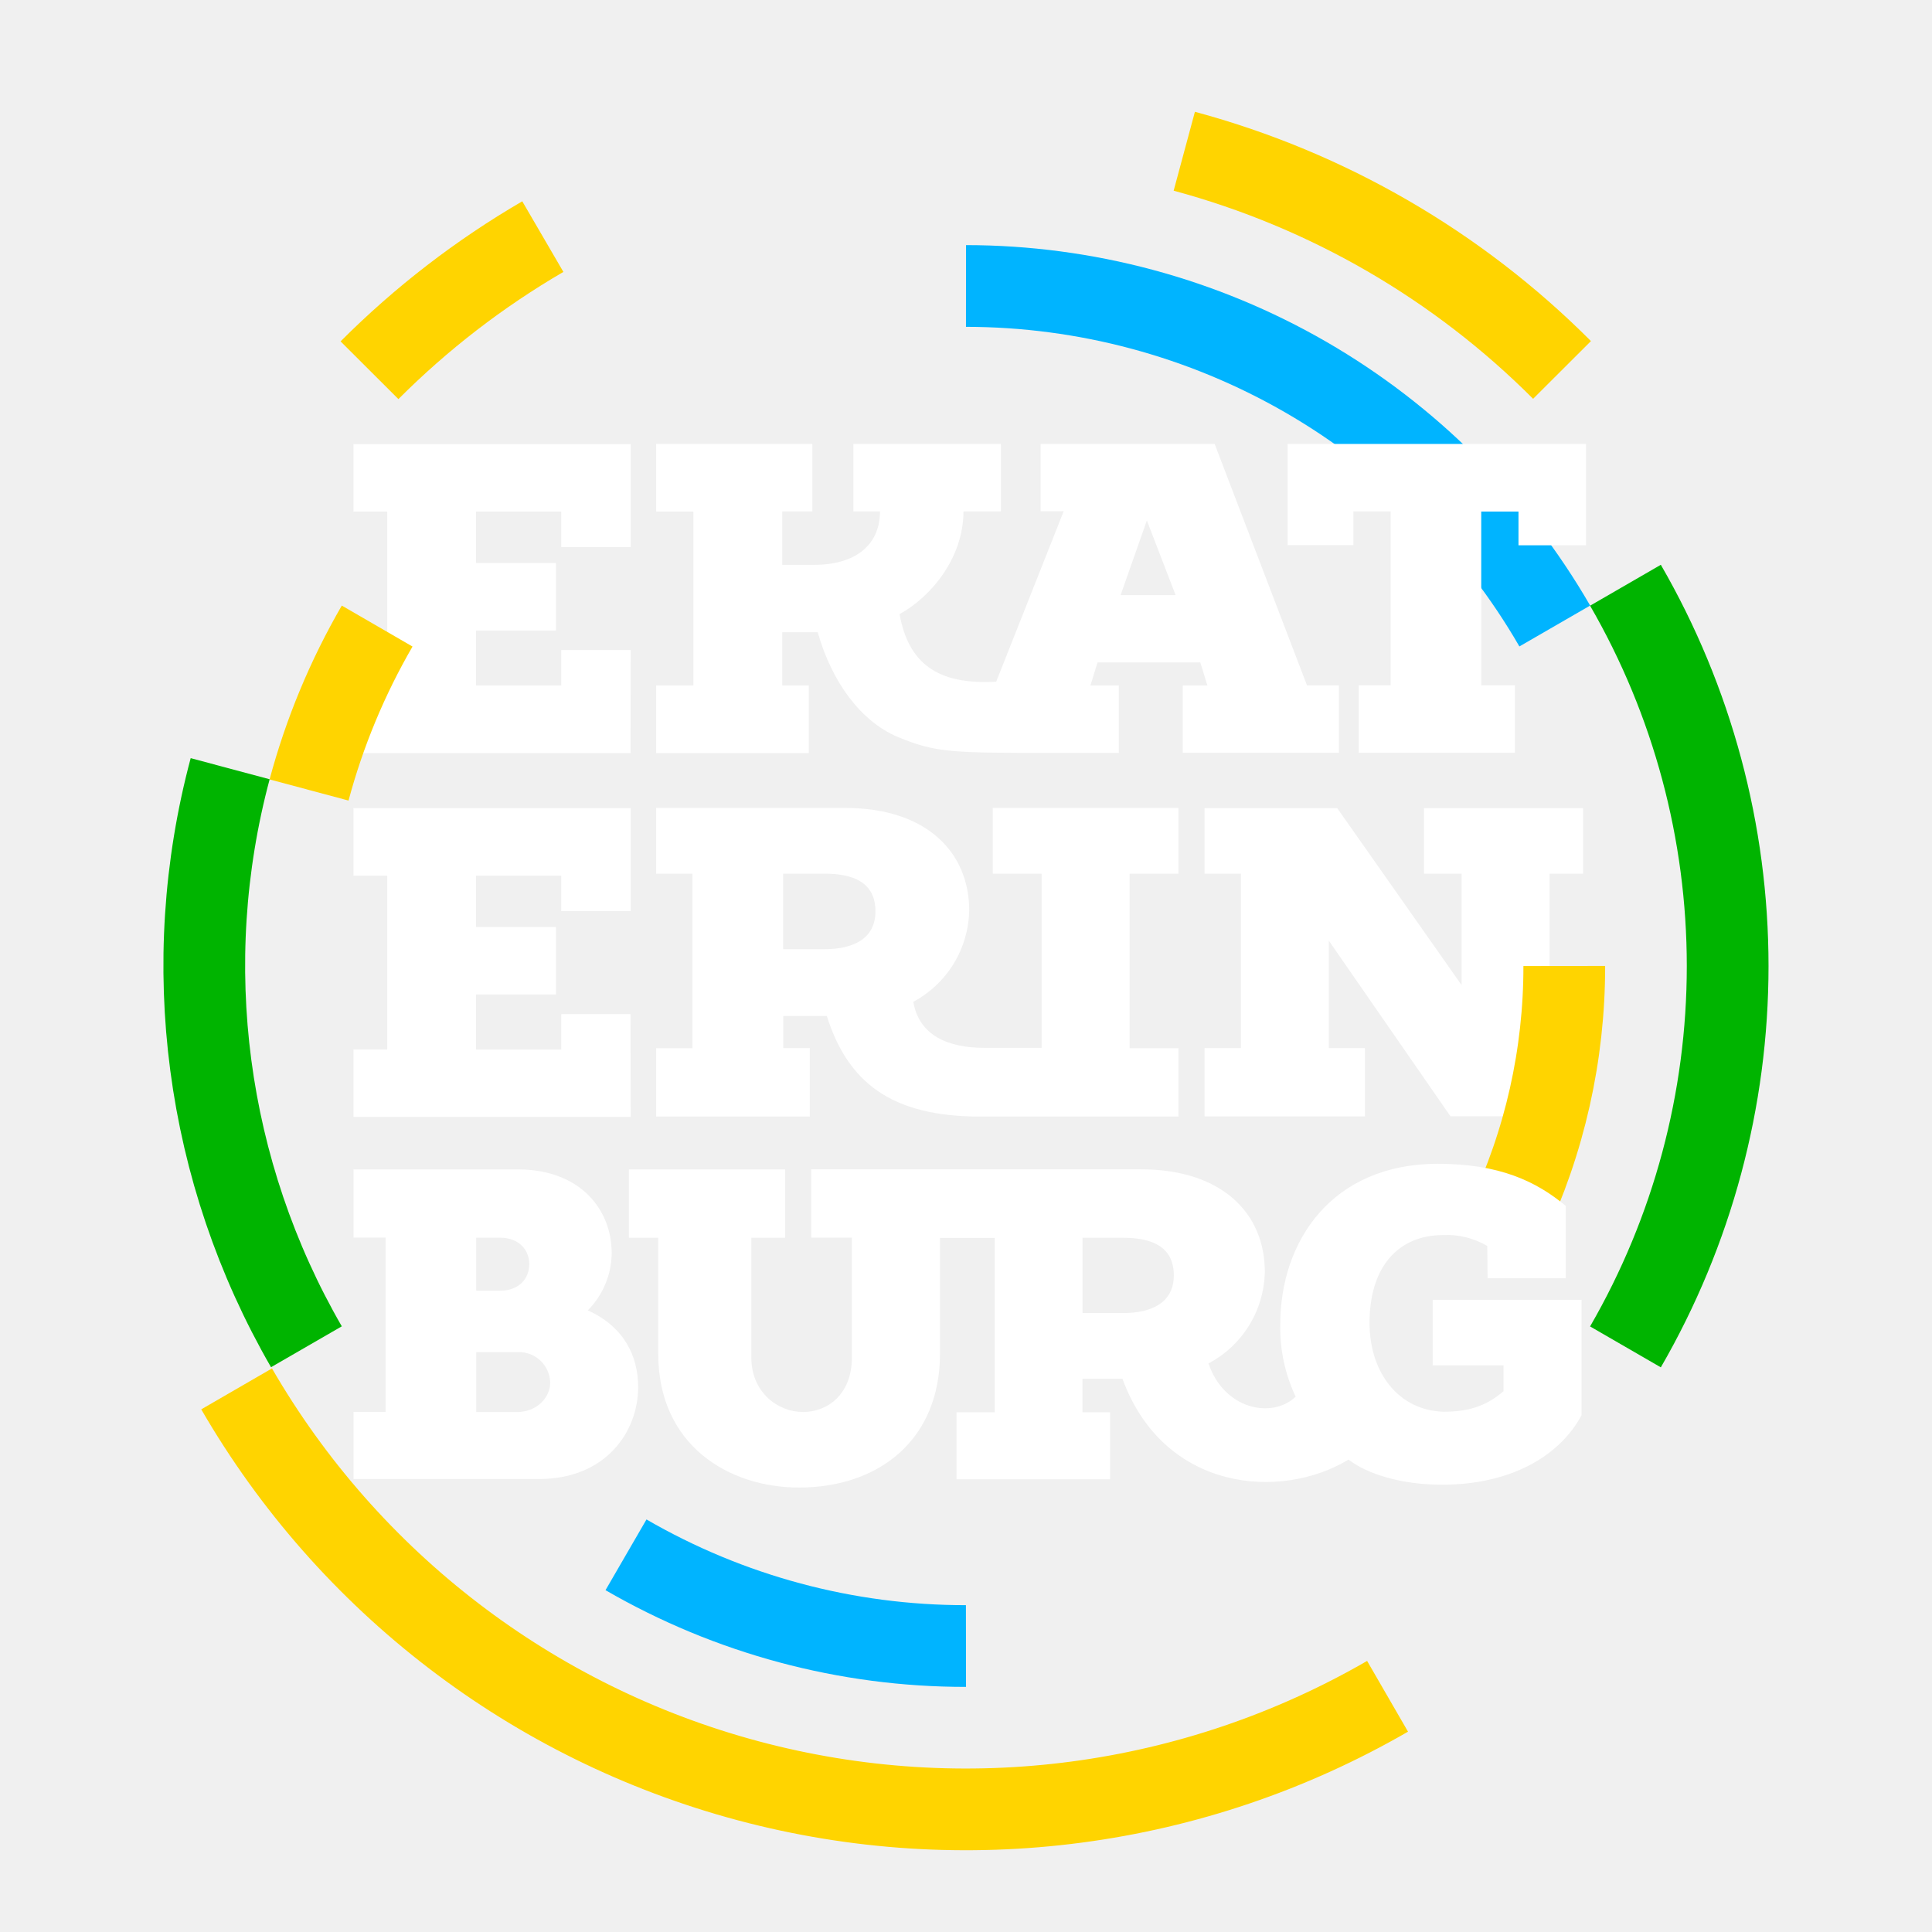
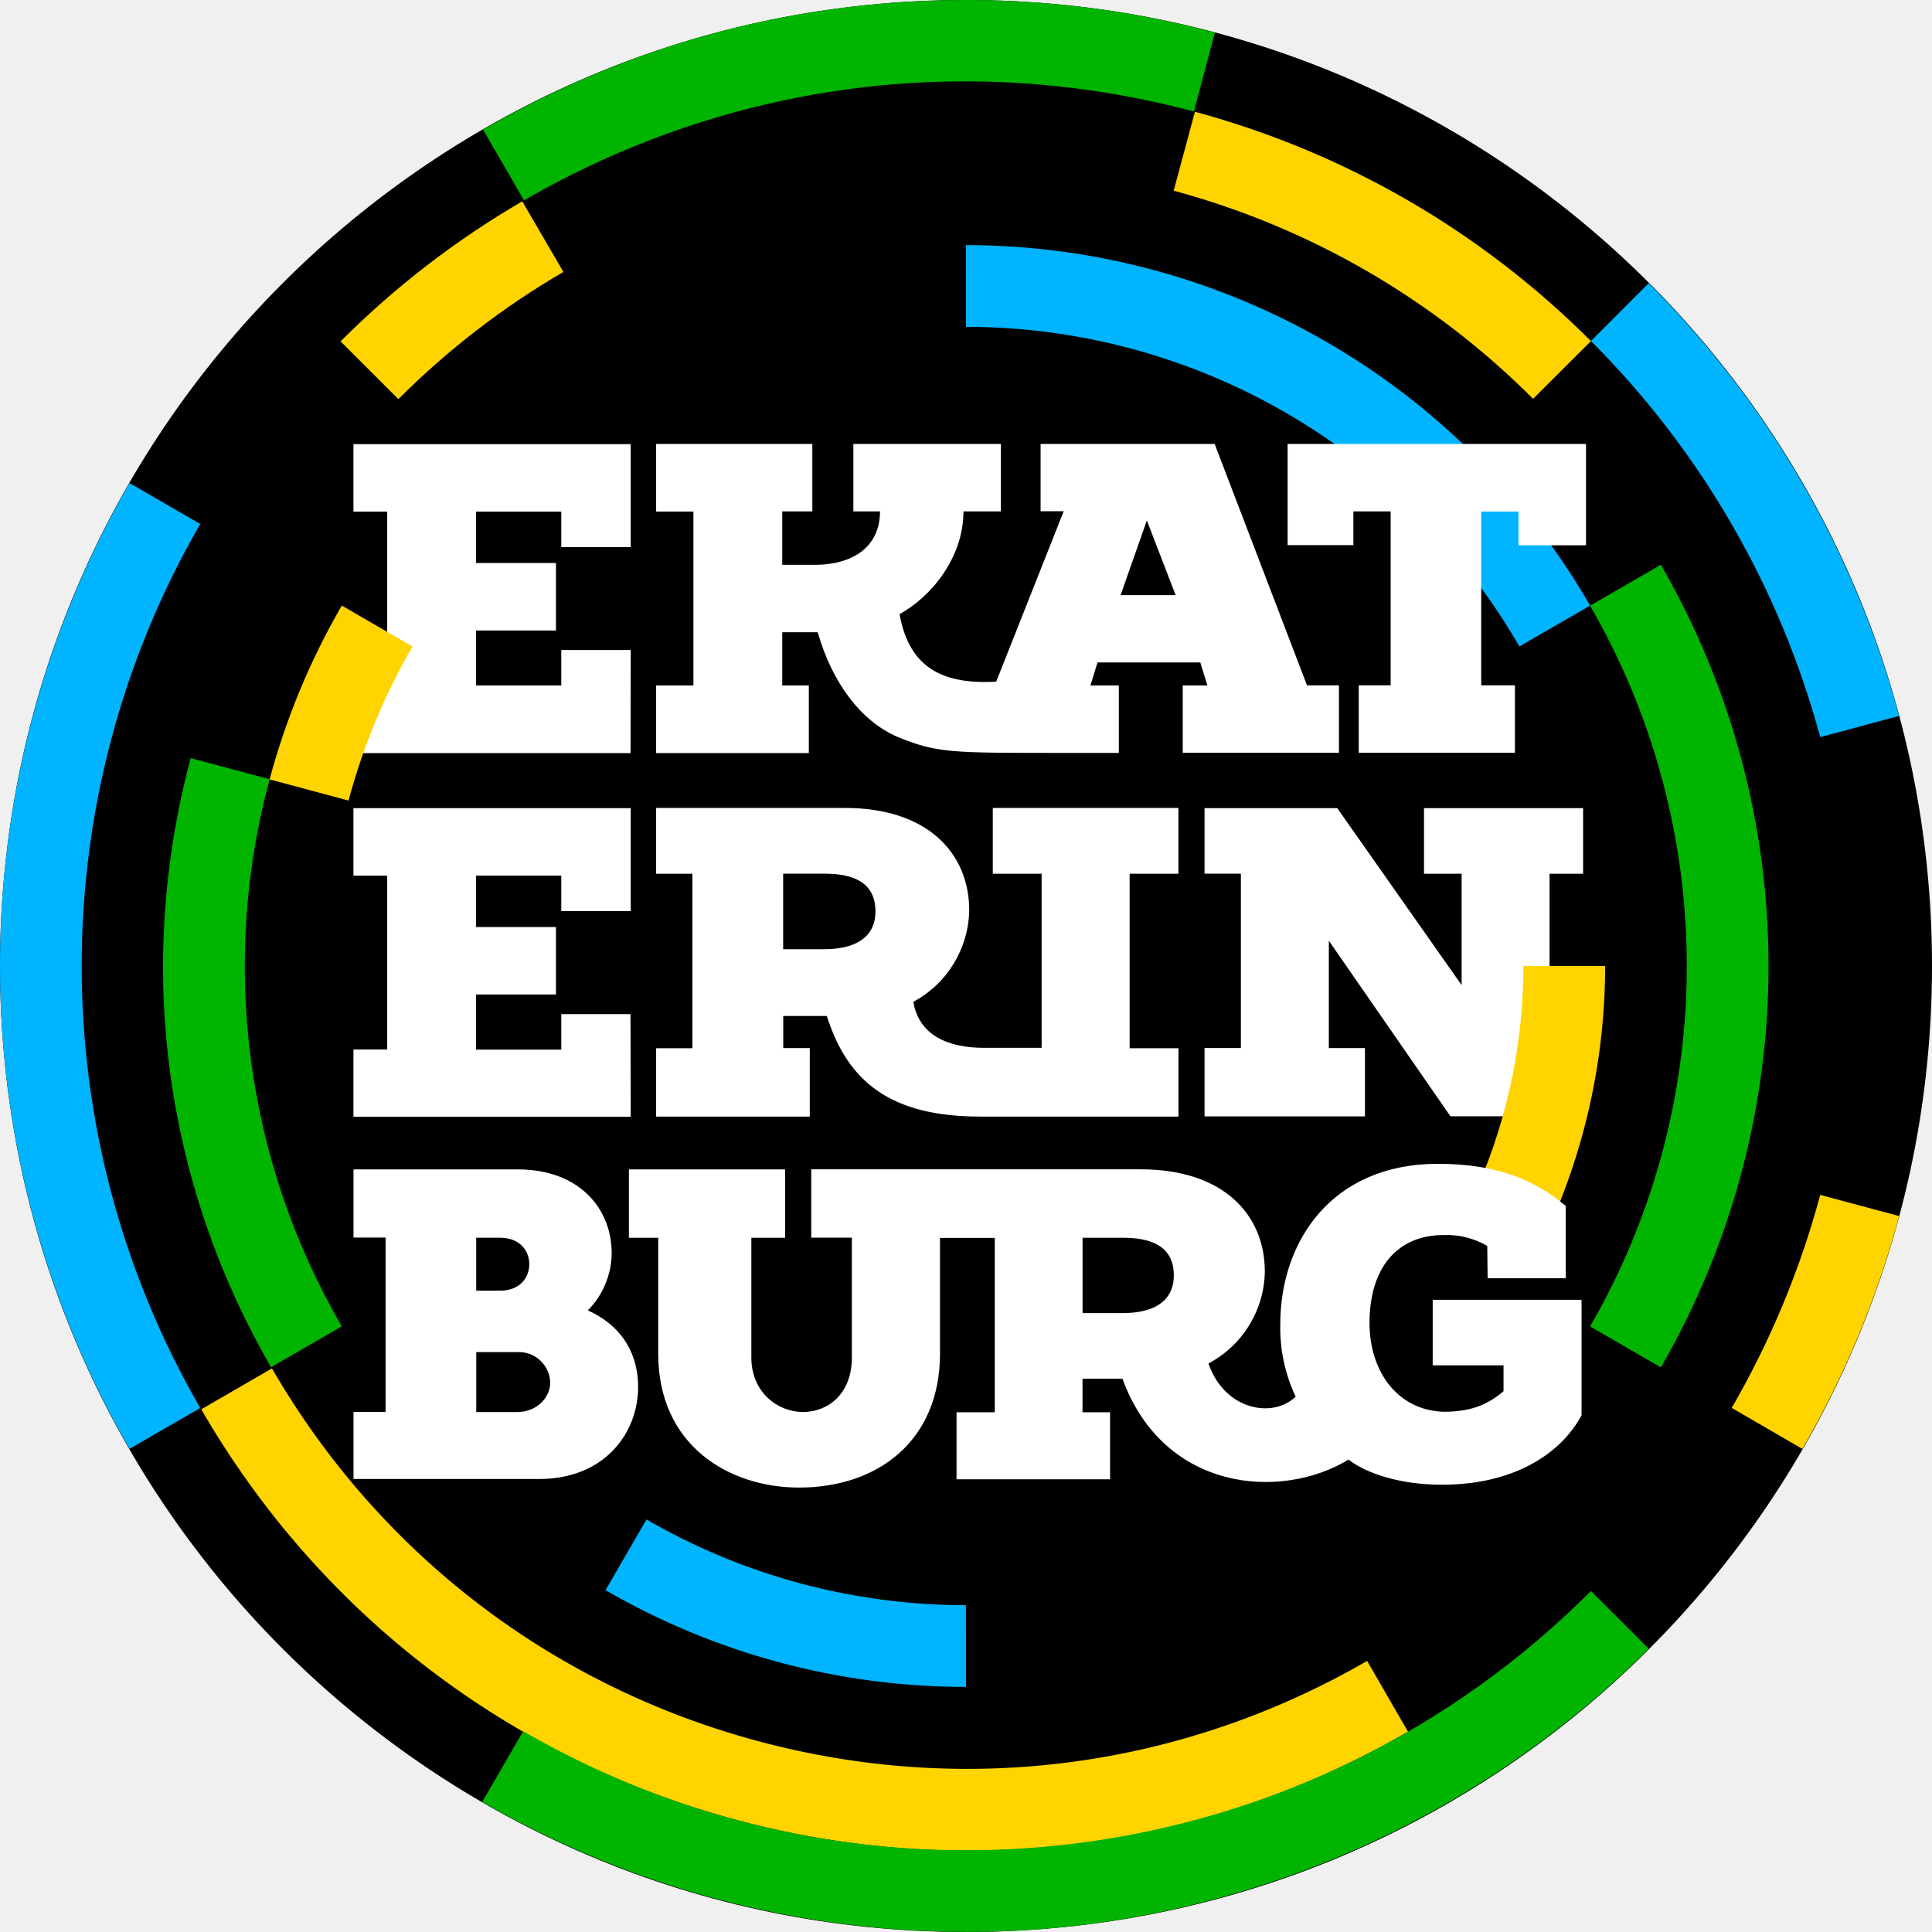
- <svg xmlns="http://www.w3.org/2000/svg" width="60" height="60" viewBox="0 0 60 60" fill="none">
-   <path d="M30 8.881C33.706 8.884 37.346 9.861 40.556 11.714C43.765 13.568 46.431 16.232 48.285 19.441" stroke="#00B4FF" stroke-width="2.538" stroke-miterlimit="10" />
-   <path d="M17.087 42.943C17.085 42.816 17.057 42.69 17.006 42.573C16.955 42.456 16.882 42.35 16.79 42.261C16.698 42.173 16.59 42.103 16.471 42.057C16.352 42.01 16.225 41.987 16.098 41.99H14.79V43.853H16.047C16.698 43.853 17.087 43.376 17.087 42.943ZM14.789 40.084H15.526C16.132 40.084 16.437 39.694 16.437 39.262C16.437 38.829 16.132 38.438 15.526 38.438H14.789V40.084ZM19.818 43.074C19.818 44.502 18.776 45.932 16.744 45.932H10.979V43.848H11.974V38.434H10.979V36.316H16.07C18.033 36.316 18.997 37.573 18.997 38.919C18.99 39.585 18.724 40.222 18.255 40.695C19.385 41.206 19.818 42.12 19.818 43.074ZM39.988 13.787V16.929H42.03V15.882H43.188V21.283H42.196V23.377H47.047V21.283H46.001V15.887H47.158V16.934H49.255V13.787H39.988ZM24.322 29.478H25.613C26.479 29.478 27.188 29.165 27.188 28.303C27.188 27.387 26.475 27.133 25.61 27.133H24.322V29.478ZM25.149 34.676H20.377V32.553H21.504V27.134H20.377V25.091H26.241C28.806 25.091 30.099 26.496 30.099 28.27C30.089 28.855 29.923 29.427 29.618 29.927C29.313 30.426 28.88 30.835 28.364 31.112C28.538 32.154 29.442 32.542 30.561 32.542H32.349V27.134H30.832V25.091H36.597V27.134H35.082V32.553H36.599V34.676H30.442C27.65 34.676 26.326 33.592 25.677 31.552H24.324V32.548H25.149V34.671V34.676ZM34.801 18.482H36.51L35.617 16.163L34.801 18.482ZM25.119 23.387H20.377V21.288H21.535V15.887H20.377V13.787H25.228V15.882H24.293V17.542H25.287C26.554 17.542 27.329 16.934 27.329 15.882H26.502V13.787H31.084V15.882H29.921C29.921 17.316 28.927 18.527 27.936 19.073C28.21 20.562 29.064 21.278 30.938 21.17L33.034 15.877H32.317V13.787H37.722L40.59 21.285H41.582V23.378H36.731V21.288H37.497L37.276 20.572H34.085L33.864 21.288H34.746V23.382H32.834C29.525 23.382 29.092 23.382 27.878 22.887C26.72 22.391 25.835 21.179 25.395 19.635H24.293V21.288H25.119V23.387Z" fill="white" />
-   <path d="M19.581 31.494H17.431V32.597H14.783V30.885H17.265V28.791H14.783V27.193H17.431V28.296H19.587V25.098H10.977V27.193H12.025V32.593H10.977V34.684H19.587L19.581 31.494Z" fill="white" />
-   <path d="M44.224 27.134H45.392V30.594L41.529 25.098H37.408V27.133H38.537V32.548H37.408V34.67H42.389V32.548H41.269V29.215L45.045 34.667H48.123V27.134H49.164V25.098H44.224V27.134Z" fill="white" />
-   <path d="M48.58 30C48.583 32.748 47.973 35.463 46.793 37.946" stroke="#FFD400" stroke-width="2.538" stroke-miterlimit="10" />
-   <path d="M19.582 23.389H10.977V21.289H12.025V15.887H10.977V13.794H19.587V16.99H17.431V15.887H14.783V17.486H17.265V19.581H14.783V21.289H17.431V20.187H19.587L19.582 23.389Z" fill="white" />
-   <path d="M9.598 24.534C10.076 22.751 10.788 21.04 11.713 19.443" stroke="#FFD400" stroke-width="2.538" stroke-miterlimit="10" />
-   <path d="M44.494 40.366V42.402H46.693V43.205C46.134 43.688 45.566 43.843 44.83 43.843C43.443 43.801 42.532 42.642 42.532 41.081C42.532 39.377 43.392 38.355 44.83 38.355C45.305 38.336 45.777 38.453 46.188 38.694L46.199 39.697H48.625V37.45C47.708 36.684 46.559 36.143 44.653 36.143C41.358 36.143 39.76 38.553 39.76 41.122C39.742 41.9 39.906 42.671 40.238 43.375C39.516 44.068 38.022 43.785 37.53 42.343C38.05 42.068 38.487 41.659 38.795 41.157C39.102 40.656 39.27 40.081 39.28 39.493C39.28 37.713 37.987 36.314 35.422 36.314H25.194V38.437H26.456V42.162C26.456 43.288 25.716 43.851 24.938 43.851C24.159 43.851 23.334 43.243 23.334 42.162V38.44H24.382V36.317H19.531V38.44H20.442V42.04C20.442 44.898 22.647 46.197 24.814 46.197C27.285 46.197 29.192 44.724 29.192 42.04V38.445H30.893V43.859H29.706V45.941H34.474V43.859H33.618V42.817H34.858C36.147 46.335 39.792 46.598 41.879 45.329C42.441 45.762 43.481 46.109 44.782 46.109C46.992 46.109 48.467 45.165 49.116 43.952V40.366H44.494ZM34.879 40.778H33.62V38.44H34.876C35.742 38.44 36.454 38.695 36.454 39.609C36.454 40.468 35.744 40.778 34.879 40.778Z" fill="white" />
-   <path d="M19.441 48.286C22.649 50.145 26.291 51.123 29.999 51.119" stroke="#00B4FF" stroke-width="2.538" stroke-miterlimit="10" />
-   <path d="M9.516 41.825C6.378 36.392 5.526 29.934 7.148 23.873" stroke="#00B400" stroke-width="2.538" stroke-miterlimit="10" />
-   <path d="M43.092 52.68C37.086 56.152 29.946 57.096 23.244 55.306C16.541 53.516 10.823 49.137 7.348 43.133" stroke="#FFD400" stroke-width="2.538" stroke-miterlimit="10" />
-   <path d="M11.475 11.498C13.082 9.888 14.892 8.493 16.858 7.348" stroke="#FFD400" stroke-width="2.538" stroke-miterlimit="10" />
-   <path d="M50.48 18.175C52.559 21.77 53.654 25.849 53.654 30.002C53.654 34.155 52.559 38.234 50.48 41.829" stroke="#00B400" stroke-width="2.538" stroke-miterlimit="10" />
-   <path d="M36.779 4.697C41.218 5.893 45.263 8.235 48.51 11.489" stroke="#FFD400" stroke-width="2.538" stroke-miterlimit="10" />
+ <svg xmlns="http://www.w3.org/2000/svg" viewBox="0 0 1000 1000">
+   <clipPath id="a">
+     <path d="m0 0h1000v1000h-1000z" />
+   </clipPath>
+   <clipPath id="b">
+     <path d="m500 0c276.142 0 500 223.858 500 500s-223.858 500-500 500-500-223.858-500-500 223.858-500 500-500z" />
+   </clipPath>
+   <g clip-path="url(#a)">
+     <g clip-path="url(#b)">
+       <path d="m500 0c276.142 0 500 223.858 500 500s-223.858 500-500 500-500-223.858-500-500 223.858-500 500-500z" />
+       <path d="m786.434 334.6a331.086 331.086 0 0 0 -286.446-165.43l.024-42.3a373.36 373.36 0 0 1 323.043 186.574z" fill="#00b4ff" />
+       <g fill="#fff">
+         <path d="m284.784 715.722a16.19 16.19 0 0 0 -16.49-15.894h-21.786v31.064h20.935c10.851 0 17.341-7.958 17.341-15.17zm-38.3-47.66h12.277c10.106 0 15.191-6.489 15.191-13.7s-5.085-13.723-15.191-13.723h-12.275zm83.808 49.83c0 23.808-17.362 47.638-51.234 47.638h-96.083v-34.723h16.6v-90.235h-16.6v-35.3h84.852c32.723 0 48.786 20.937 48.786 43.383a42.681 42.681 0 0 1 -12.361 29.6c18.83 8.509 26.042 23.745 26.042 39.637zm336.173-488.107v52.362h34.042v-17.447h19.3v90.022h-16.534v34.893h80.851v-34.893h-17.447v-89.937h19.3v17.447h34.937v-52.447zm-261.107 261.515h21.532c14.426 0 26.234-5.213 26.234-19.574 0-15.277-11.872-19.511-26.3-19.511h-21.466zm13.788 86.638h-79.533v-35.387h18.787v-90.319h-18.787v-34.043h97.745c42.745 0 64.3 23.4 64.3 52.979a54.813 54.813 0 0 1 -28.915 47.362c2.894 17.362 17.957 23.83 36.617 23.83h29.788v-90.128h-25.279v-34.043h96.085v34.043h-25.254v90.319h25.277v35.383h-102.619c-46.531 0-68.6-18.064-79.4-52.064h-22.558v16.6h13.745v35.468zm160.871-269.897h28.49l-14.894-38.66zm-161.361 81.744h-79.043v-34.978h19.3v-90.022h-19.3v-35h80.852v34.915h-15.575v27.66h16.553c21.128 0 34.043-10.128 34.043-27.66h-13.786v-34.915h76.36v34.915h-19.382c0 23.893-16.554 44.085-33.085 53.192 4.574 24.808 18.808 36.744 50.042 34.935l34.936-88.212h-11.958v-34.83h90.087l47.81 124.957h16.531v34.894h-80.853v-34.829h12.766l-3.681-11.937h-53.191l-3.682 11.937h14.7v34.893h-31.869c-55.149 0-62.362 0-82.6-8.255-19.3-8.256-34.042-28.468-41.383-54.192h-18.358v27.554h13.766z" />
+         <path d="m326.347 524.894h-35.83v18.383h-44.128v-28.532h41.362v-34.893h-41.362v-26.639h44.128v18.387h35.936v-53.3h-143.51v34.915h17.468v90h-17.468v34.851h143.51z" />
+         <path d="m737.066 452.234h19.468v57.66l-64.383-91.6h-68.681v33.915h18.808v90.255h-18.808v35.366h83.022v-35.362h-18.681v-55.553l62.936 90.873h51.3v-125.554h17.362v-33.934h-82.34z" />
+       </g>
+       <path d="m798.983 641.5-38.2-18.148a288.373 288.373 0 0 0 27.734-123.324l42.3-.048a330.881 330.881 0 0 1 -31.834 141.52z" fill="#ffd400" />
+       <path d="m326.368 389.81h-143.425v-35h17.468v-90.022h-17.468v-34.888h143.51v53.277h-35.936v-18.389h-44.128v26.639h41.362v34.915h-41.362v28.468h44.128v-18.362h35.936z" fill="#fff" />
+       <path d="m180.387 414.38-40.852-10.97a372.014 372.014 0 0 1 37.382-89.97l36.6 21.208a329.684 329.684 0 0 0 -33.13 79.732z" fill="#ffd400" />
+       <path d="m741.563 672.768v33.932h36.66v13.384c-9.319 8.042-18.787 10.638-31.064 10.638-23.107-.7-38.3-20.022-38.3-46.042 0-28.4 14.34-45.426 38.3-45.426a41.489 41.489 0 0 1 22.641 5.646l.191 16.723h40.425v-37.451c-15.277-12.766-34.425-21.788-66.191-21.788-54.915 0-81.553 40.171-81.553 82.979a83.5 83.5 0 0 0 7.958 37.554c-12.022 11.552-36.937 6.829-45.129-17.192a54.806 54.806 0 0 0 29.171-47.511c0-29.659-21.553-52.978-64.3-52.978h-170.472v35.382h21.021v62.082c0 18.766-12.319 28.15-25.3 28.15s-26.721-10.125-26.721-28.15v-62.039h17.468v-35.383h-80.847v35.383h15.17v60c0 47.638 36.766 69.3 72.872 69.3 41.192 0 72.98-24.553 72.98-69.3v-59.915h28.34v90.234h-19.783v34.7h79.468v-34.7h-14.26v-17.362h20.66c21.489 58.639 82.234 63.022 117.021 41.873 9.362 7.212 26.7 13 48.383 13 36.83 0 61.4-15.745 72.234-35.958v-59.765zm-160.255 6.872h-20.979v-38.979h20.937c14.425 0 26.3 4.256 26.3 19.489-.003 14.319-11.833 19.49-26.258 19.49z" fill="#fff" />
+       <path d="m499.613 873.136a371.65 371.65 0 0 1 -186.2-50.073l21.215-36.588a329.407 329.407 0 0 0 164.982 44.36h.346l.041 42.3z" fill="#00b4ff" />
+       <path d="m140.287 707.666c-55.497-96.094-70.267-208.057-41.587-315.255l40.861 10.93a370.832 370.832 0 0 0 37.354 283.166z" fill="#00b400" />
+       <path d="m500.684 957.886a459.942 459.942 0 0 1 -118.746-15.686c-117.961-31.507-216.614-107.06-277.779-212.732l36.6-21.192c55.514 95.9 145.04 164.462 252.088 193.059s218.835 13.8 314.774-41.643l21.159 36.621a454.673 454.673 0 0 1 -228.096 61.573z" fill="#ffd400" />
+       <path d="m206.209 206.58-29.931-29.88a460.306 460.306 0 0 1 94.043-72.5l21.289 36.548a418.225 418.225 0 0 0 -85.401 65.832z" fill="#ffd400" />
+       <path d="m859.652 707.739-36.621-21.175a372.623 372.623 0 0 0 0-373.059l36.621-21.175a414.927 414.927 0 0 1 0 415.409z" fill="#00b400" />
+       <path d="m793.522 206.429a416.083 416.083 0 0 0 -186.035-107.729l11-40.845a458.45 458.45 0 0 1 204.98 118.7z" fill="#ffd400" />
+       <path d="m500.639 999.943a502.161 502.161 0 0 1 -251.058-67.269l21.219-36.588a457.006 457.006 0 0 0 552.657-72.575l29.943 29.883a501.988 501.988 0 0 1 -288.426 142.358 493.732 493.732 0 0 1 -64.335 4.191z" fill="#00b400" />
+       <path d="m932.91 749.943-36.588-21.208a455.622 455.622 0 0 0 45.825-110.262l40.853 10.97a497.9 497.9 0 0 1 -50.09 120.5z" fill="#ffd400" />
+       <path d="m942.139 381.547a458.862 458.862 0 0 0 -118.669-205.025l29.883-29.932a501.076 501.076 0 0 1 129.622 223.954z" fill="#00b4ff" />
+       <path d="m271.191 103.7-21.158-36.63c115.446-66.683 249.967-84.526 378.8-50.228l-10.872 40.877c-117.961-31.393-241.097-15.064-346.77 45.981z" fill="#00b400" />
+       <path d="m67.037 749.935a499.341 499.341 0 0 1 0-499.9l36.621 21.175a457.031 457.031 0 0 0 0 457.552z" fill="#00b4ff" />
+     </g>
+   </g>
</svg>
